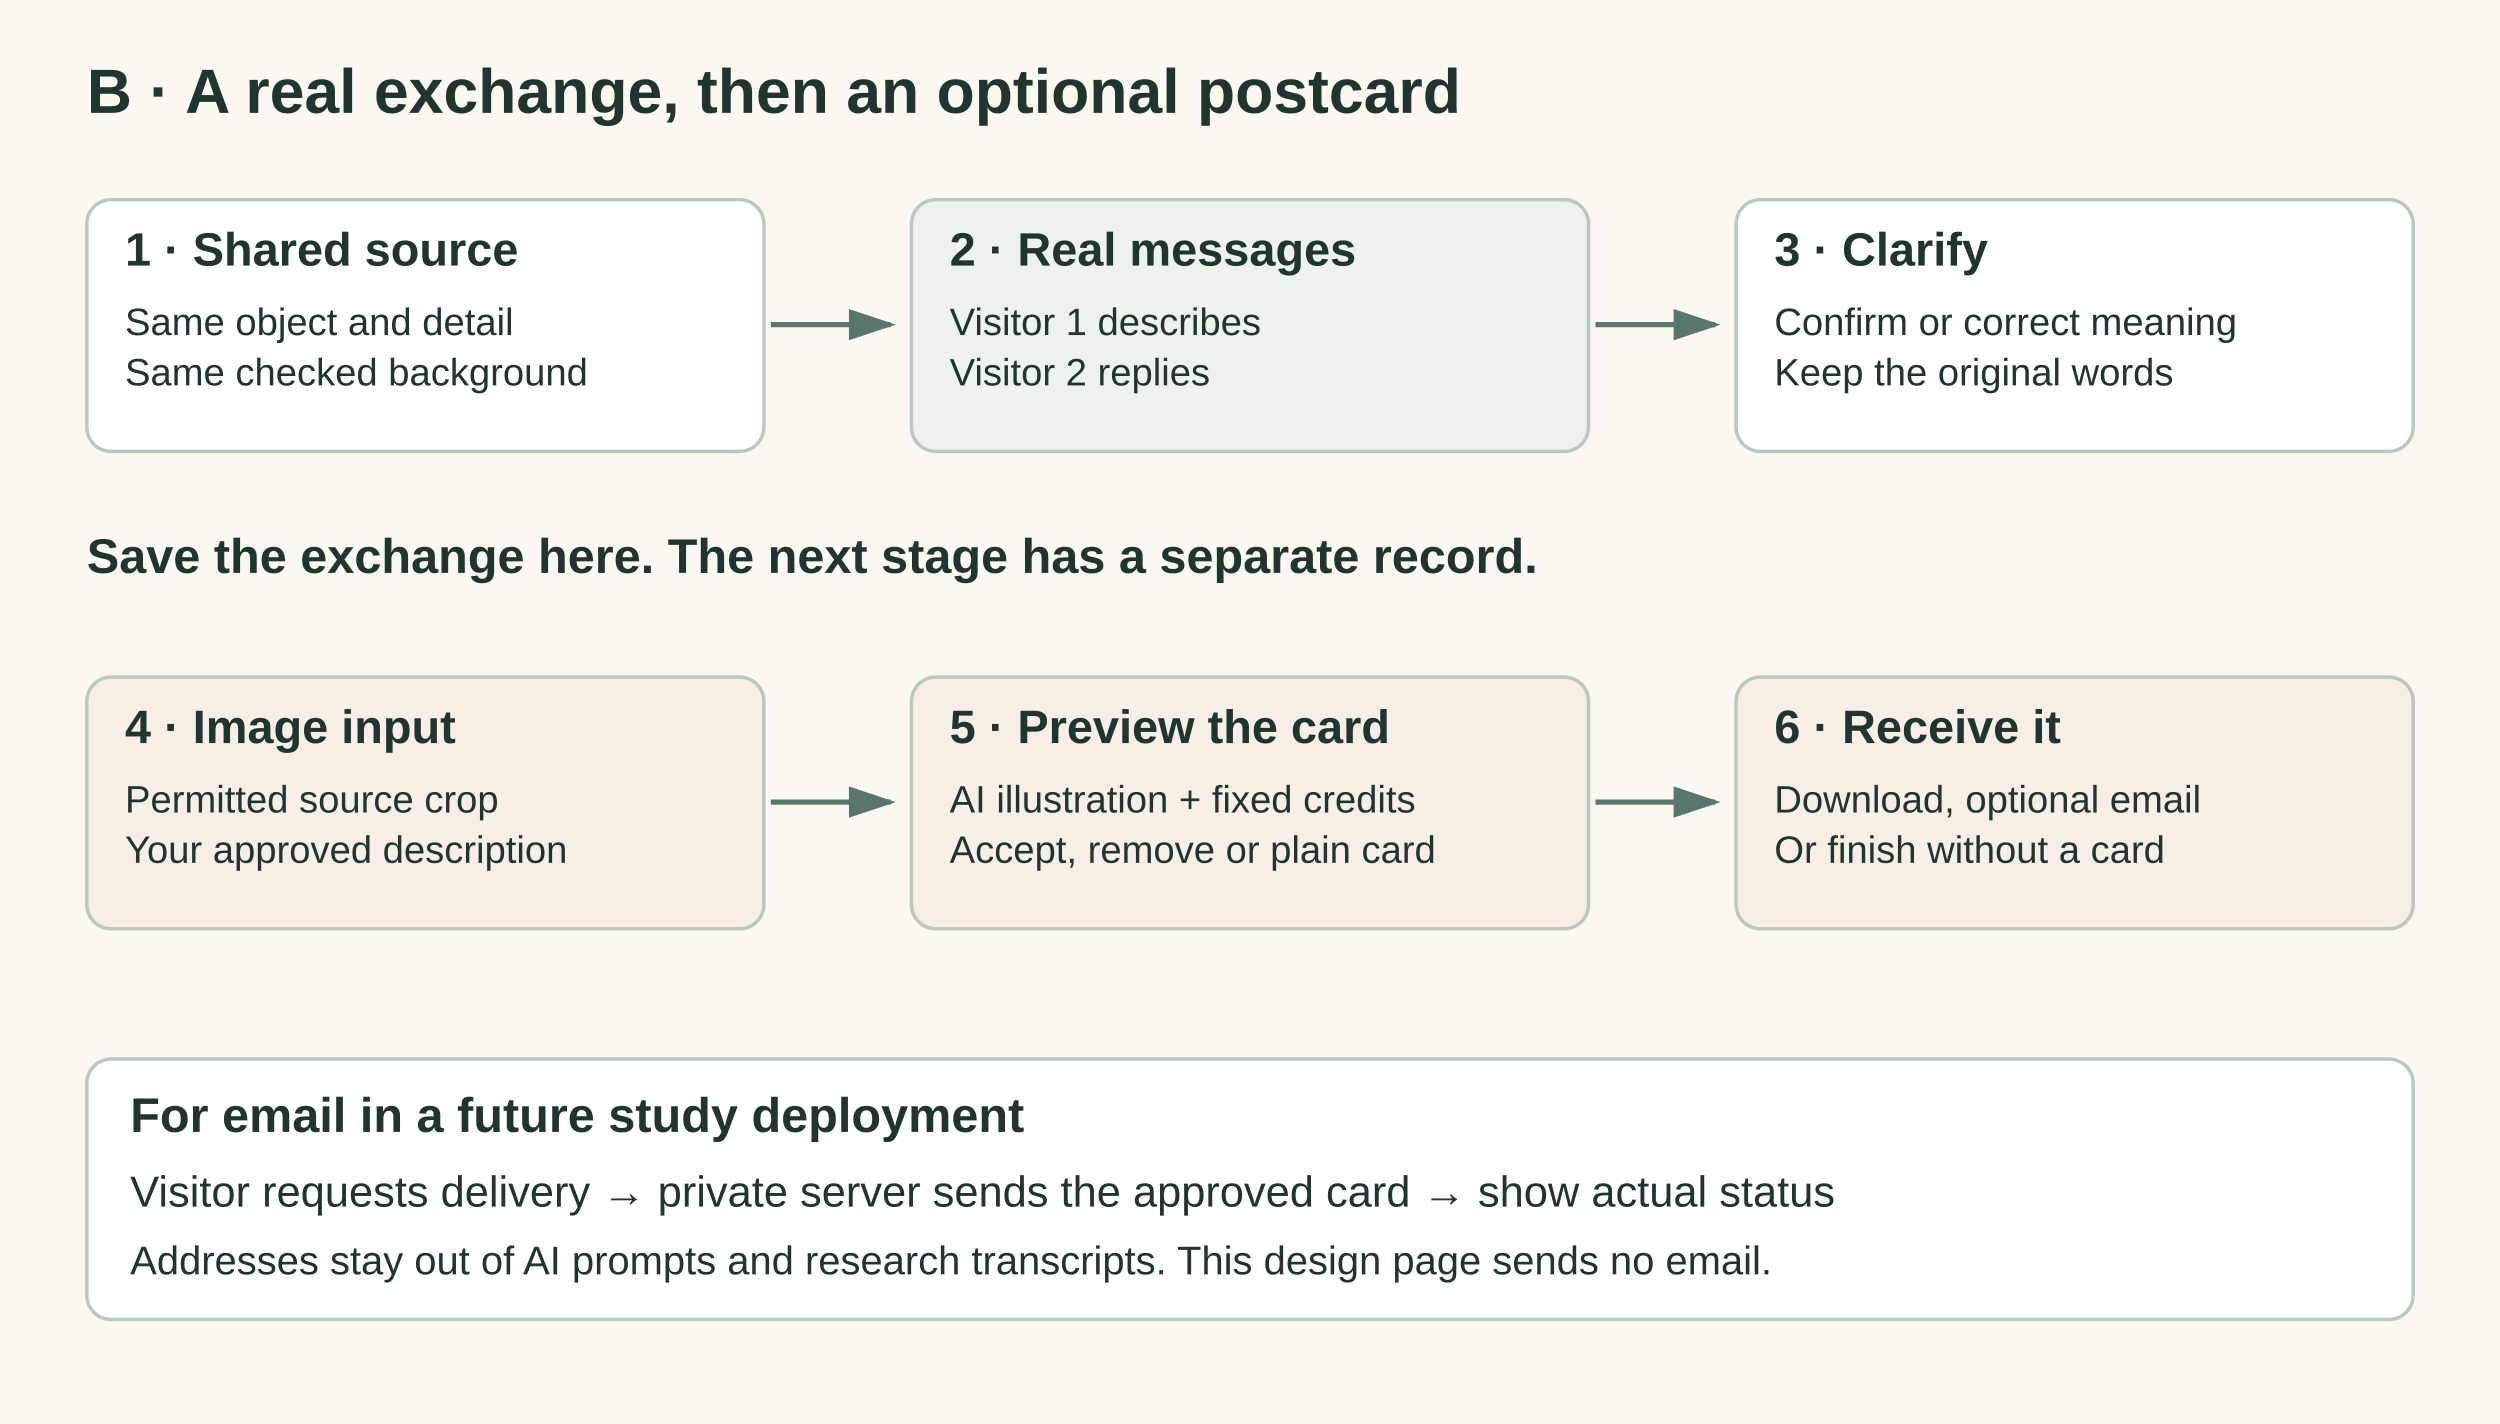
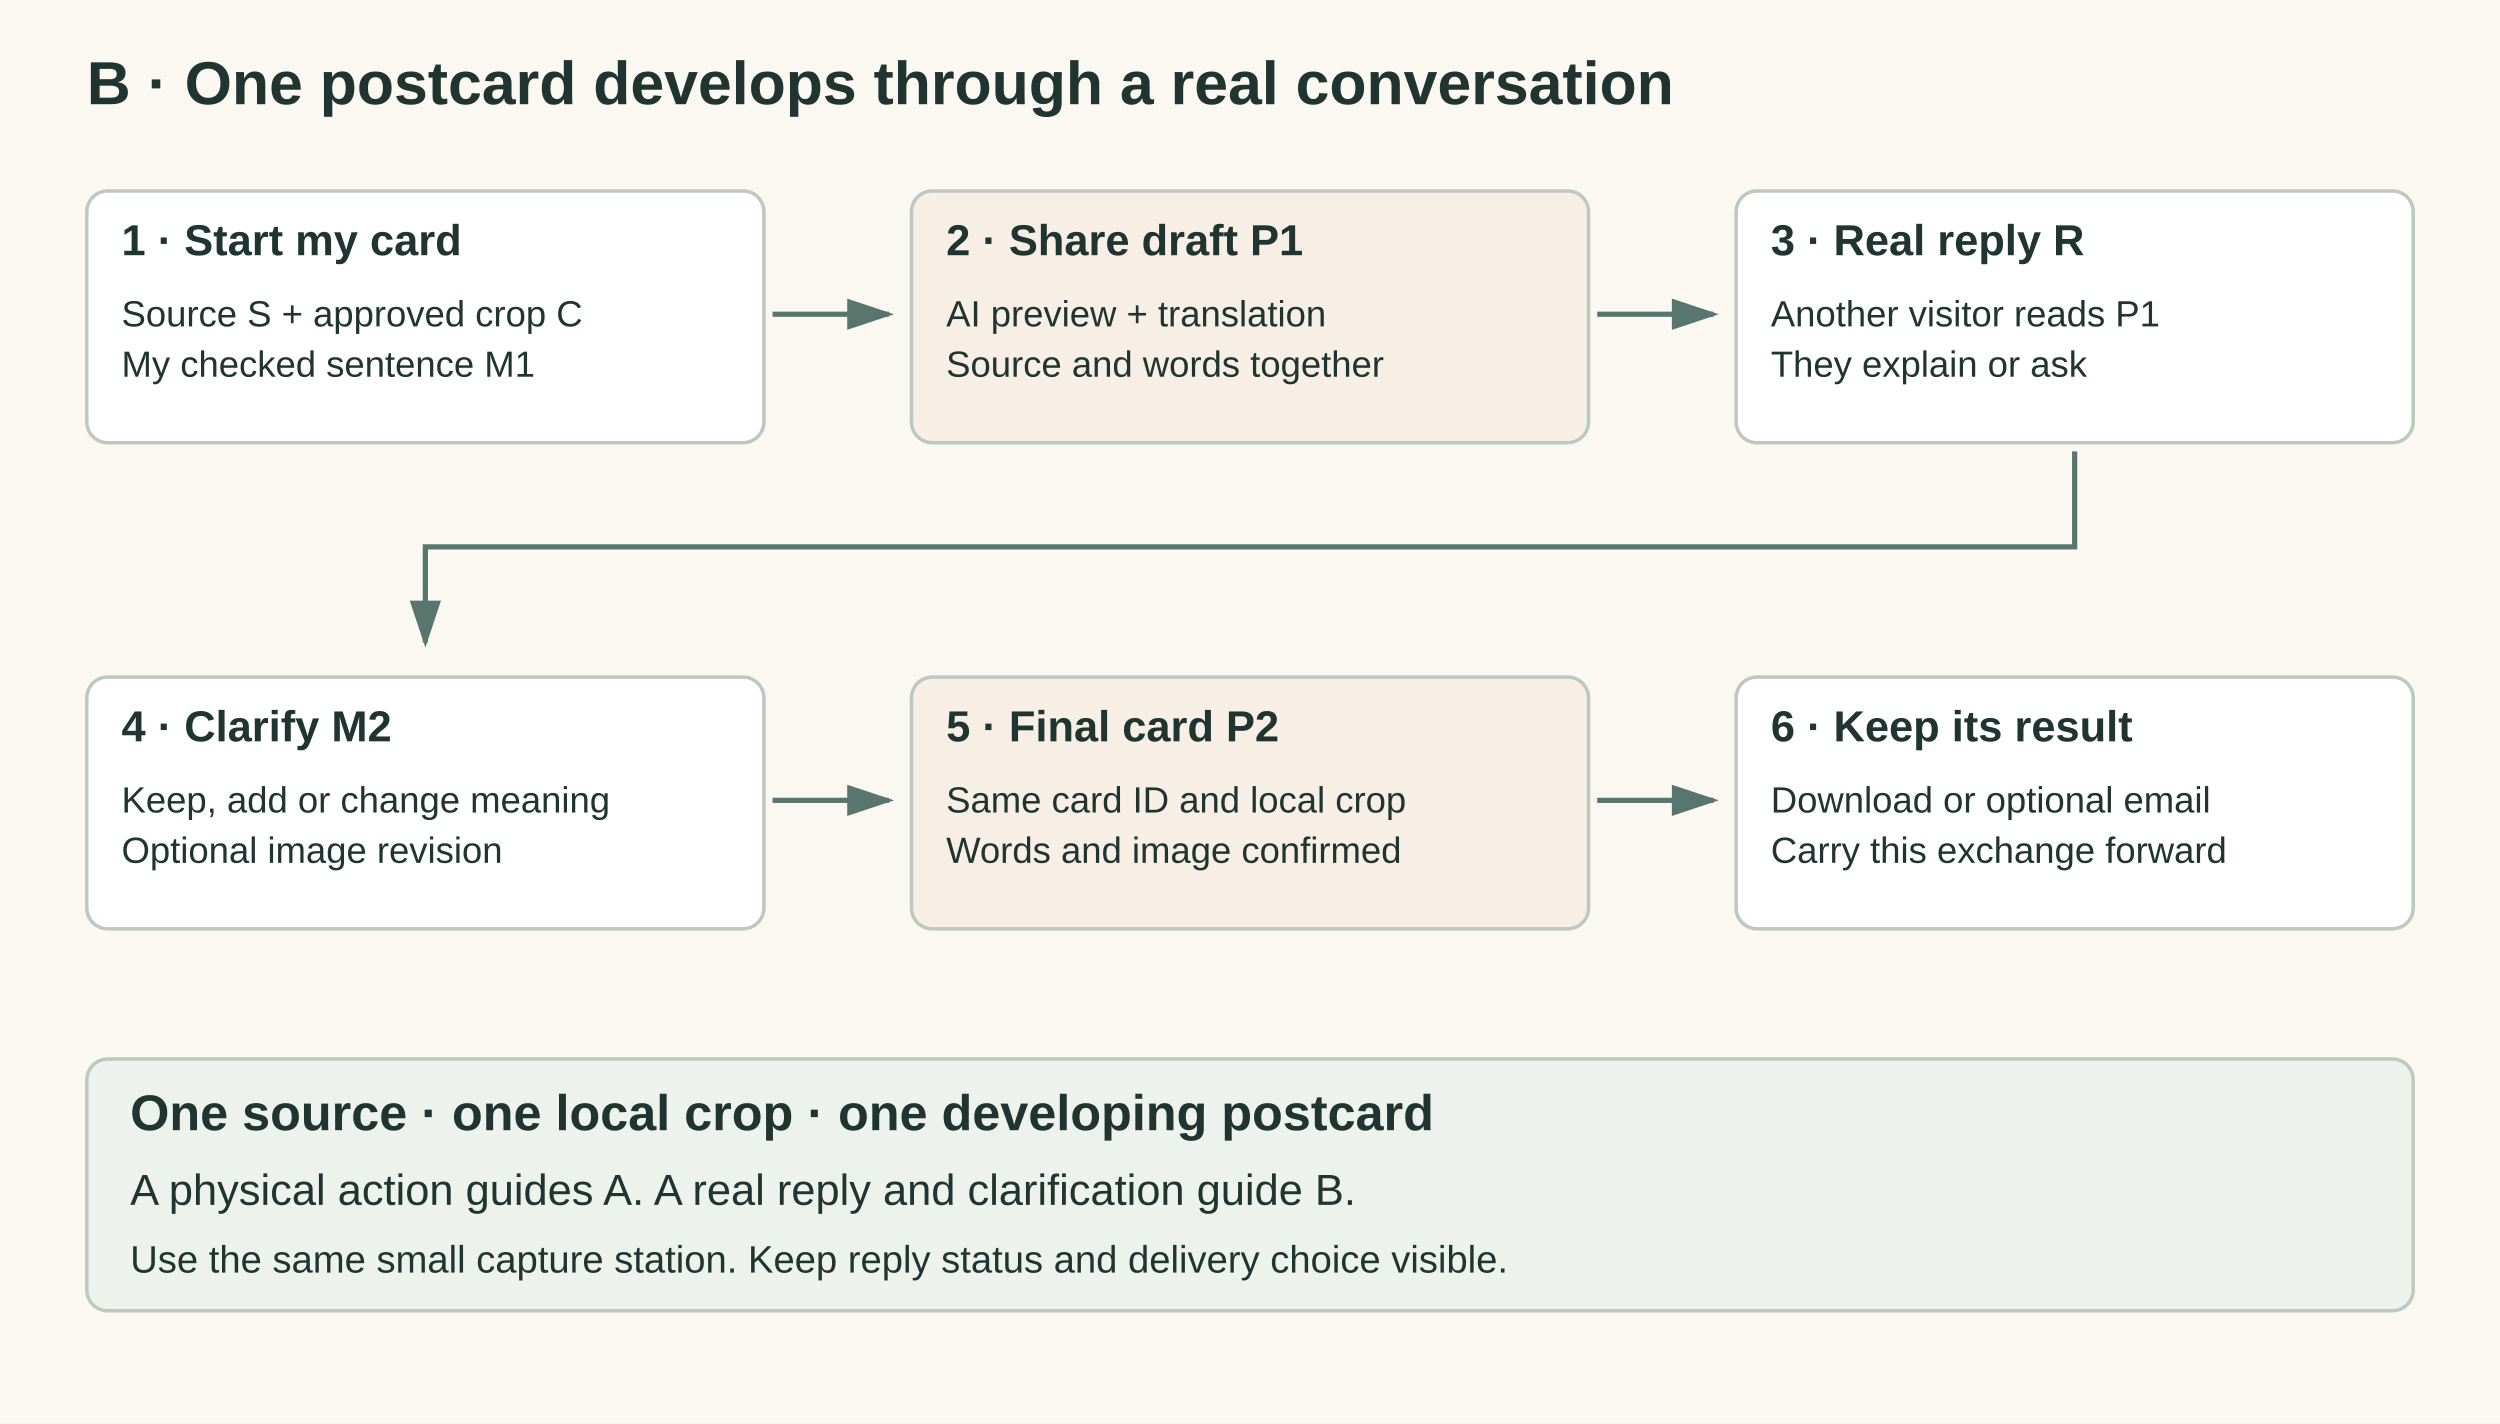
<svg xmlns="http://www.w3.org/2000/svg" width="1440" height="820" viewBox="0 0 1440 820" role="img" aria-labelledby="title">
  <defs>
    <marker id="arrow" markerWidth="10" markerHeight="10" refX="8" refY="3" orient="auto">
-       <path d="M0,0 L0,6 L9,3 z" fill="#58766d" />
+       <path d="M0 0 L0 6 L9 3 Z" fill="#58766d" />
    </marker>
  </defs>
  <rect width="100%" height="100%" fill="#faf8f1" />
-   <g font-family="Arial, sans-serif" fill="#20352f">
-     <text x="50" y="65" font-size="36" font-weight="bold" fill="#20352f">B · A real exchange, then an optional postcard</text>
-     <rect x="50" y="115" width="390" height="145" rx="14" fill="#fff" stroke="#bac9bf" stroke-width="2" />
-     <text x="72" y="153" font-size="27" font-weight="bold" fill="#20352f">1 · Shared source</text>
-     <text x="72" y="193" font-size="22" font-weight="normal" fill="#20352f">Same object and detail</text>
-     <text x="72" y="222" font-size="22" font-weight="normal" fill="#20352f">Same checked background</text>
-     <rect x="525" y="115" width="390" height="145" rx="14" fill="#edf3ec" stroke="#bac9bf" stroke-width="2" />
-     <text x="547" y="153" font-size="27" font-weight="bold" fill="#20352f">2 · Real messages</text>
-     <text x="547" y="193" font-size="22" font-weight="normal" fill="#20352f">Visitor 1 describes</text>
-     <text x="547" y="222" font-size="22" font-weight="normal" fill="#20352f">Visitor 2 replies</text>
-     <rect x="1000" y="115" width="390" height="145" rx="14" fill="#fff" stroke="#bac9bf" stroke-width="2" />
-     <text x="1022" y="153" font-size="27" font-weight="bold" fill="#20352f">3 · Clarify</text>
-     <text x="1022" y="193" font-size="22" font-weight="normal" fill="#20352f">Confirm or correct meaning</text>
-     <text x="1022" y="222" font-size="22" font-weight="normal" fill="#20352f">Keep the original words</text>
-     <path d="M444,187 L513,187" fill="none" stroke="#58766d" stroke-width="3" marker-end="url(#arrow)" />
-     <path d="M919,187 L988,187" fill="none" stroke="#58766d" stroke-width="3" marker-end="url(#arrow)" />
-     <text x="50" y="330" font-size="28" font-weight="bold" fill="#20352f">Save the exchange here. The next stage has a separate record.</text>
-     <rect x="50" y="390" width="390" height="145" rx="14" fill="#f7eee5" stroke="#bac9bf" stroke-width="2" />
-     <text x="72" y="428" font-size="27" font-weight="bold" fill="#20352f">4 · Image input</text>
-     <text x="72" y="468" font-size="22" font-weight="normal" fill="#20352f">Permitted source crop</text>
-     <text x="72" y="497" font-size="22" font-weight="normal" fill="#20352f">Your approved description</text>
-     <rect x="525" y="390" width="390" height="145" rx="14" fill="#f7eee5" stroke="#bac9bf" stroke-width="2" />
-     <text x="547" y="428" font-size="27" font-weight="bold" fill="#20352f">5 · Preview the card</text>
-     <text x="547" y="468" font-size="22" font-weight="normal" fill="#20352f">AI illustration + fixed credits</text>
-     <text x="547" y="497" font-size="22" font-weight="normal" fill="#20352f">Accept, remove or plain card</text>
-     <rect x="1000" y="390" width="390" height="145" rx="14" fill="#f7eee5" stroke="#bac9bf" stroke-width="2" />
-     <text x="1022" y="428" font-size="27" font-weight="bold" fill="#20352f">6 · Receive it</text>
-     <text x="1022" y="468" font-size="22" font-weight="normal" fill="#20352f">Download, optional email</text>
-     <text x="1022" y="497" font-size="22" font-weight="normal" fill="#20352f">Or finish without a card</text>
-     <path d="M444,462 L513,462" fill="none" stroke="#58766d" stroke-width="3" marker-end="url(#arrow)" />
-     <path d="M919,462 L988,462" fill="none" stroke="#58766d" stroke-width="3" marker-end="url(#arrow)" />
-     <rect x="50" y="610" width="1340" height="150" rx="14" fill="#fff" stroke="#bac9bf" stroke-width="2" />
-     <text x="75" y="652" font-size="28" font-weight="bold" fill="#20352f">For email in a future study deployment</text>
-     <text x="75" y="695" font-size="25" font-weight="normal" fill="#20352f">Visitor requests delivery → private server sends the approved card → show actual status</text>
-     <text x="75" y="734" font-size="23" font-weight="normal" fill="#20352f">Addresses stay out of AI prompts and research transcripts. This design page sends no email.</text>
+   <g font-family="Arial,sans-serif" fill="#20352f">
+     <text x="50" y="60" font-size="35" font-weight="700">B · One postcard develops through a real conversation</text>
+     <rect x="50" y="110" width="390" height="145" rx="12" fill="#fff" stroke="#bbc9bf" stroke-width="2" />
+     <text x="70" y="147" font-size="25" font-weight="700">1 · Start my card</text>
+     <text x="70" y="188" font-size="21" font-weight="400">Source S + approved crop C</text>
+     <text x="70" y="217" font-size="21" font-weight="400">My checked sentence M1</text>
+     <rect x="525" y="110" width="390" height="145" rx="12" fill="#f7eee5" stroke="#bbc9bf" stroke-width="2" />
+     <text x="545" y="147" font-size="25" font-weight="700">2 · Share draft P1</text>
+     <text x="545" y="188" font-size="21" font-weight="400">AI preview + translation</text>
+     <text x="545" y="217" font-size="21" font-weight="400">Source and words together</text>
+     <rect x="1000" y="110" width="390" height="145" rx="12" fill="#fff" stroke="#bbc9bf" stroke-width="2" />
+     <text x="1020" y="147" font-size="25" font-weight="700">3 · Real reply R</text>
+     <text x="1020" y="188" font-size="21" font-weight="400">Another visitor reads P1</text>
+     <text x="1020" y="217" font-size="21" font-weight="400">They explain or ask</text>
+     <path d="M445,181 L512,181" fill="none" stroke="#58766d" stroke-width="3" marker-end="url(#arrow)" />
+     <path d="M920,181 L987,181" fill="none" stroke="#58766d" stroke-width="3" marker-end="url(#arrow)" />
+     <path d="M1195 260 L1195 315 L245 315 L245 370" fill="none" stroke="#58766d" stroke-width="3" marker-end="url(#arrow)" />
+     <rect x="50" y="390" width="390" height="145" rx="12" fill="#fff" stroke="#bbc9bf" stroke-width="2" />
+     <text x="70" y="427" font-size="25" font-weight="700">4 · Clarify M2</text>
+     <text x="70" y="468" font-size="21" font-weight="400">Keep, add or change meaning</text>
+     <text x="70" y="497" font-size="21" font-weight="400">Optional image revision</text>
+     <rect x="525" y="390" width="390" height="145" rx="12" fill="#f7eee5" stroke="#bbc9bf" stroke-width="2" />
+     <text x="545" y="427" font-size="25" font-weight="700">5 · Final card P2</text>
+     <text x="545" y="468" font-size="21" font-weight="400">Same card ID and local crop</text>
+     <text x="545" y="497" font-size="21" font-weight="400">Words and image confirmed</text>
+     <rect x="1000" y="390" width="390" height="145" rx="12" fill="#fff" stroke="#bbc9bf" stroke-width="2" />
+     <text x="1020" y="427" font-size="25" font-weight="700">6 · Keep its result</text>
+     <text x="1020" y="468" font-size="21" font-weight="400">Download or optional email</text>
+     <text x="1020" y="497" font-size="21" font-weight="400">Carry this exchange forward</text>
+     <path d="M445,461 L512,461" fill="none" stroke="#58766d" stroke-width="3" marker-end="url(#arrow)" />
+     <path d="M920,461 L987,461" fill="none" stroke="#58766d" stroke-width="3" marker-end="url(#arrow)" />
+     <rect x="50" y="610" width="1340" height="145" rx="12" fill="#edf3ec" stroke="#bbc9bf" stroke-width="2" />
+     <text x="75" y="651" font-size="29" font-weight="700">One source · one local crop · one developing postcard</text>
+     <text x="75" y="694" font-size="25" font-weight="400">A physical action guides A. A real reply and clarification guide B.</text>
+     <text x="75" y="733" font-size="22" font-weight="400">Use the same small capture station. Keep reply status and delivery choice visible.</text>
  </g>
</svg>
